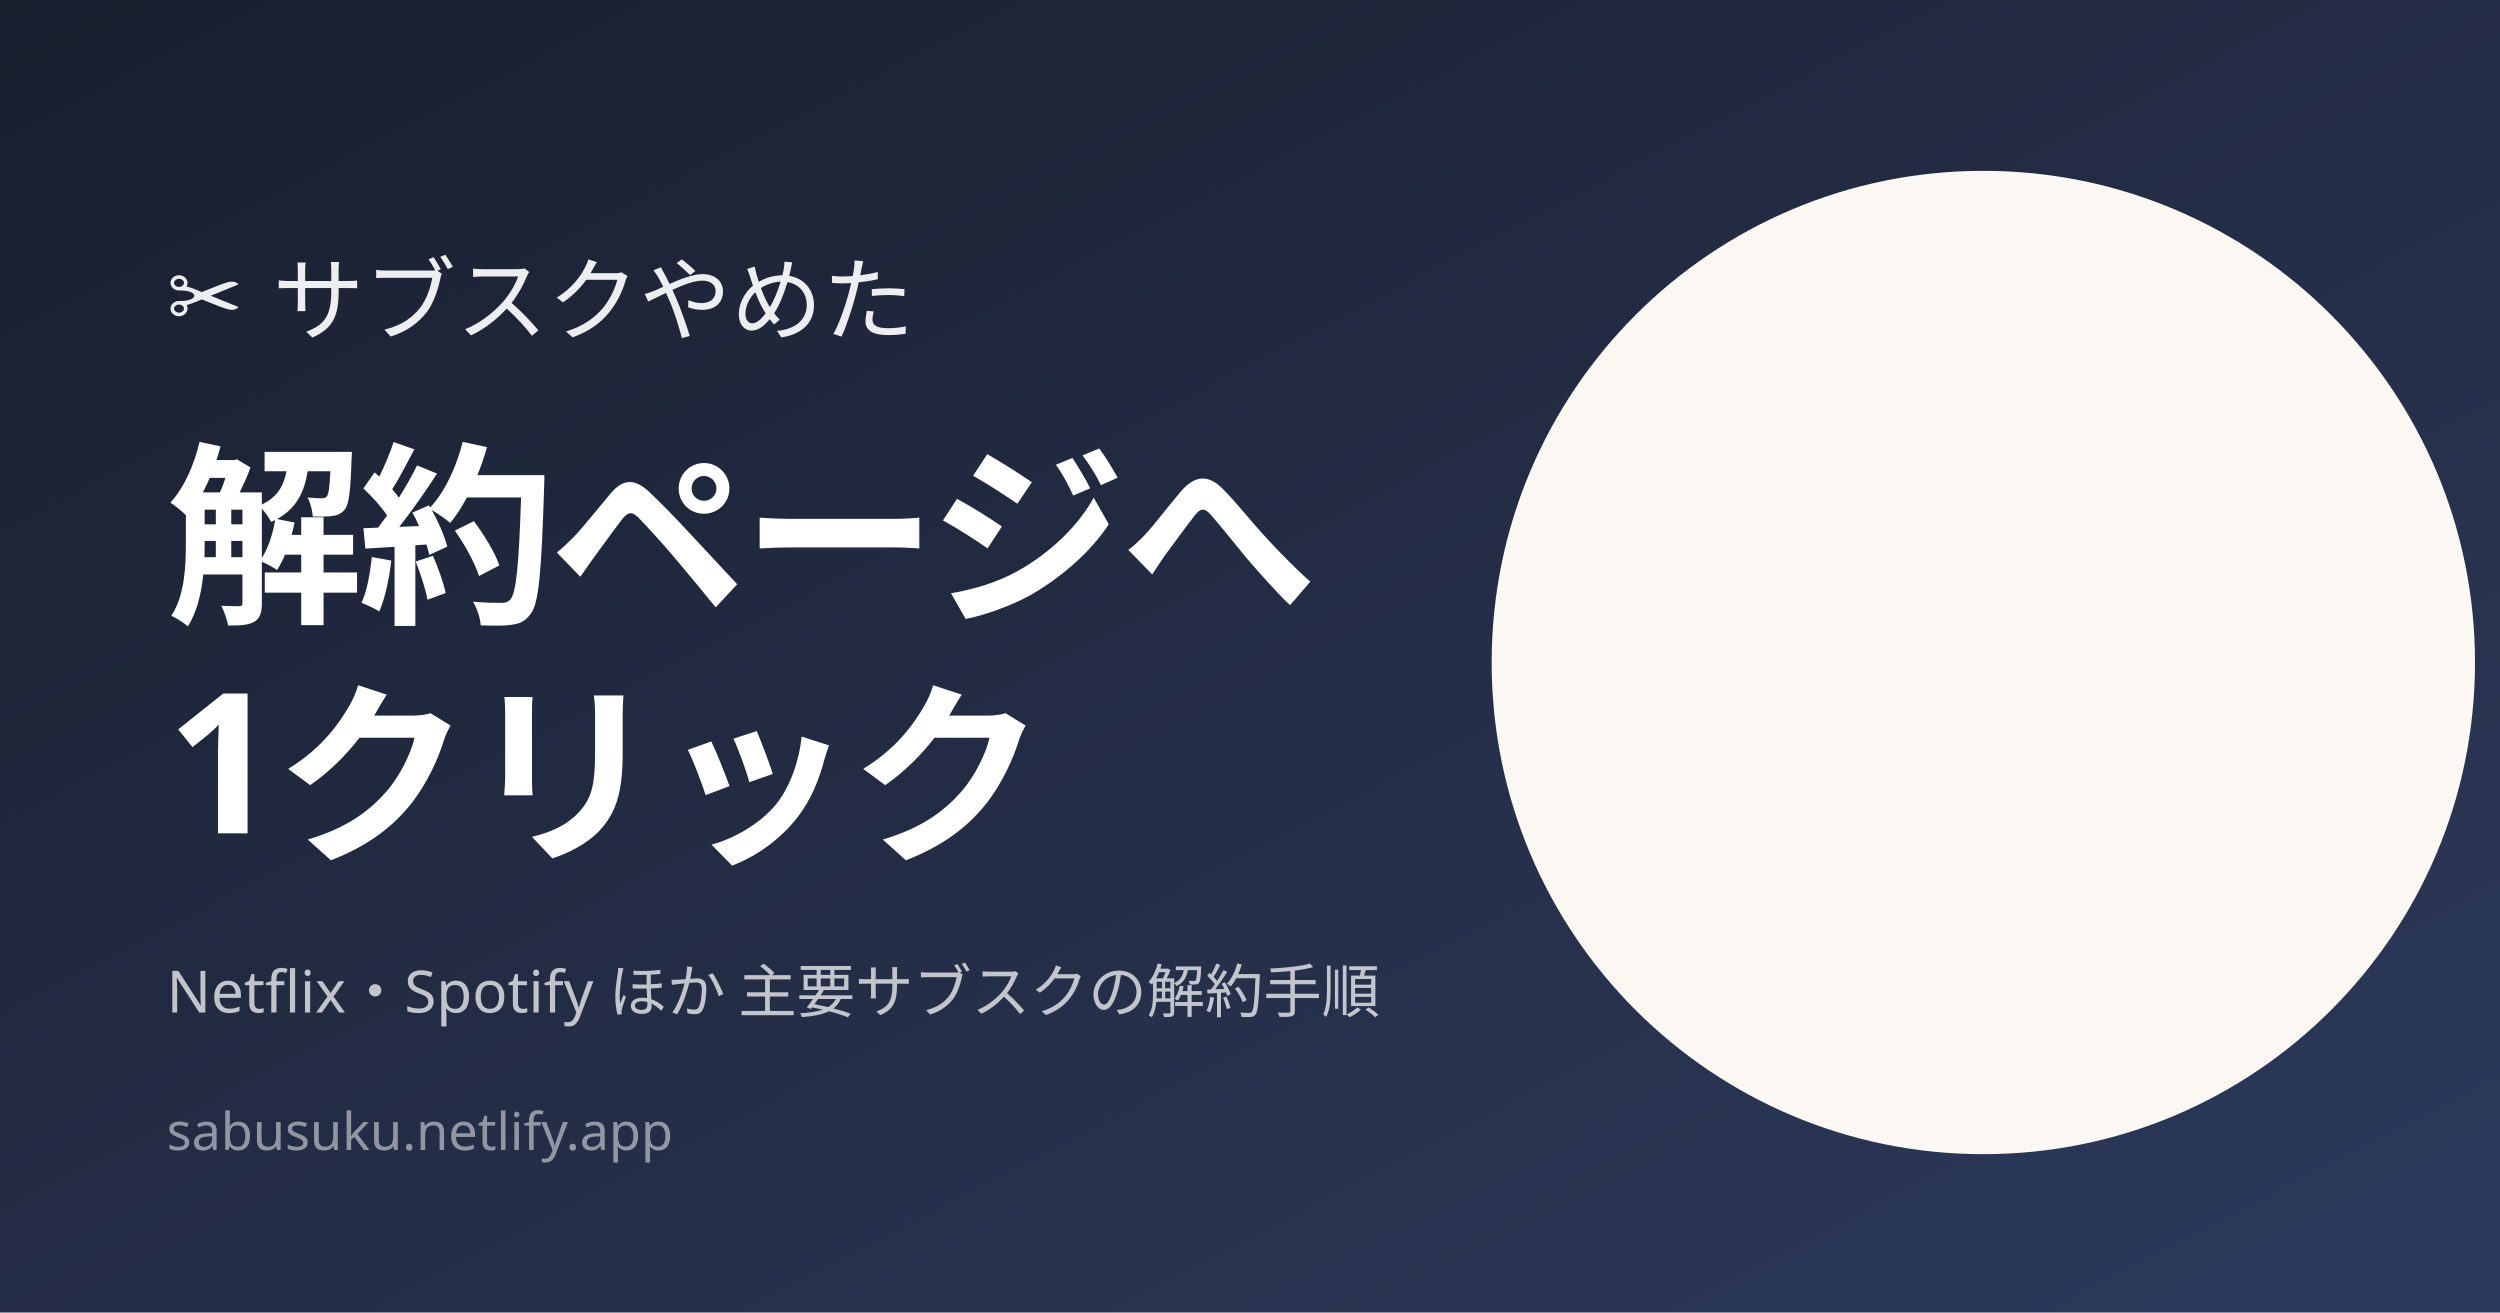
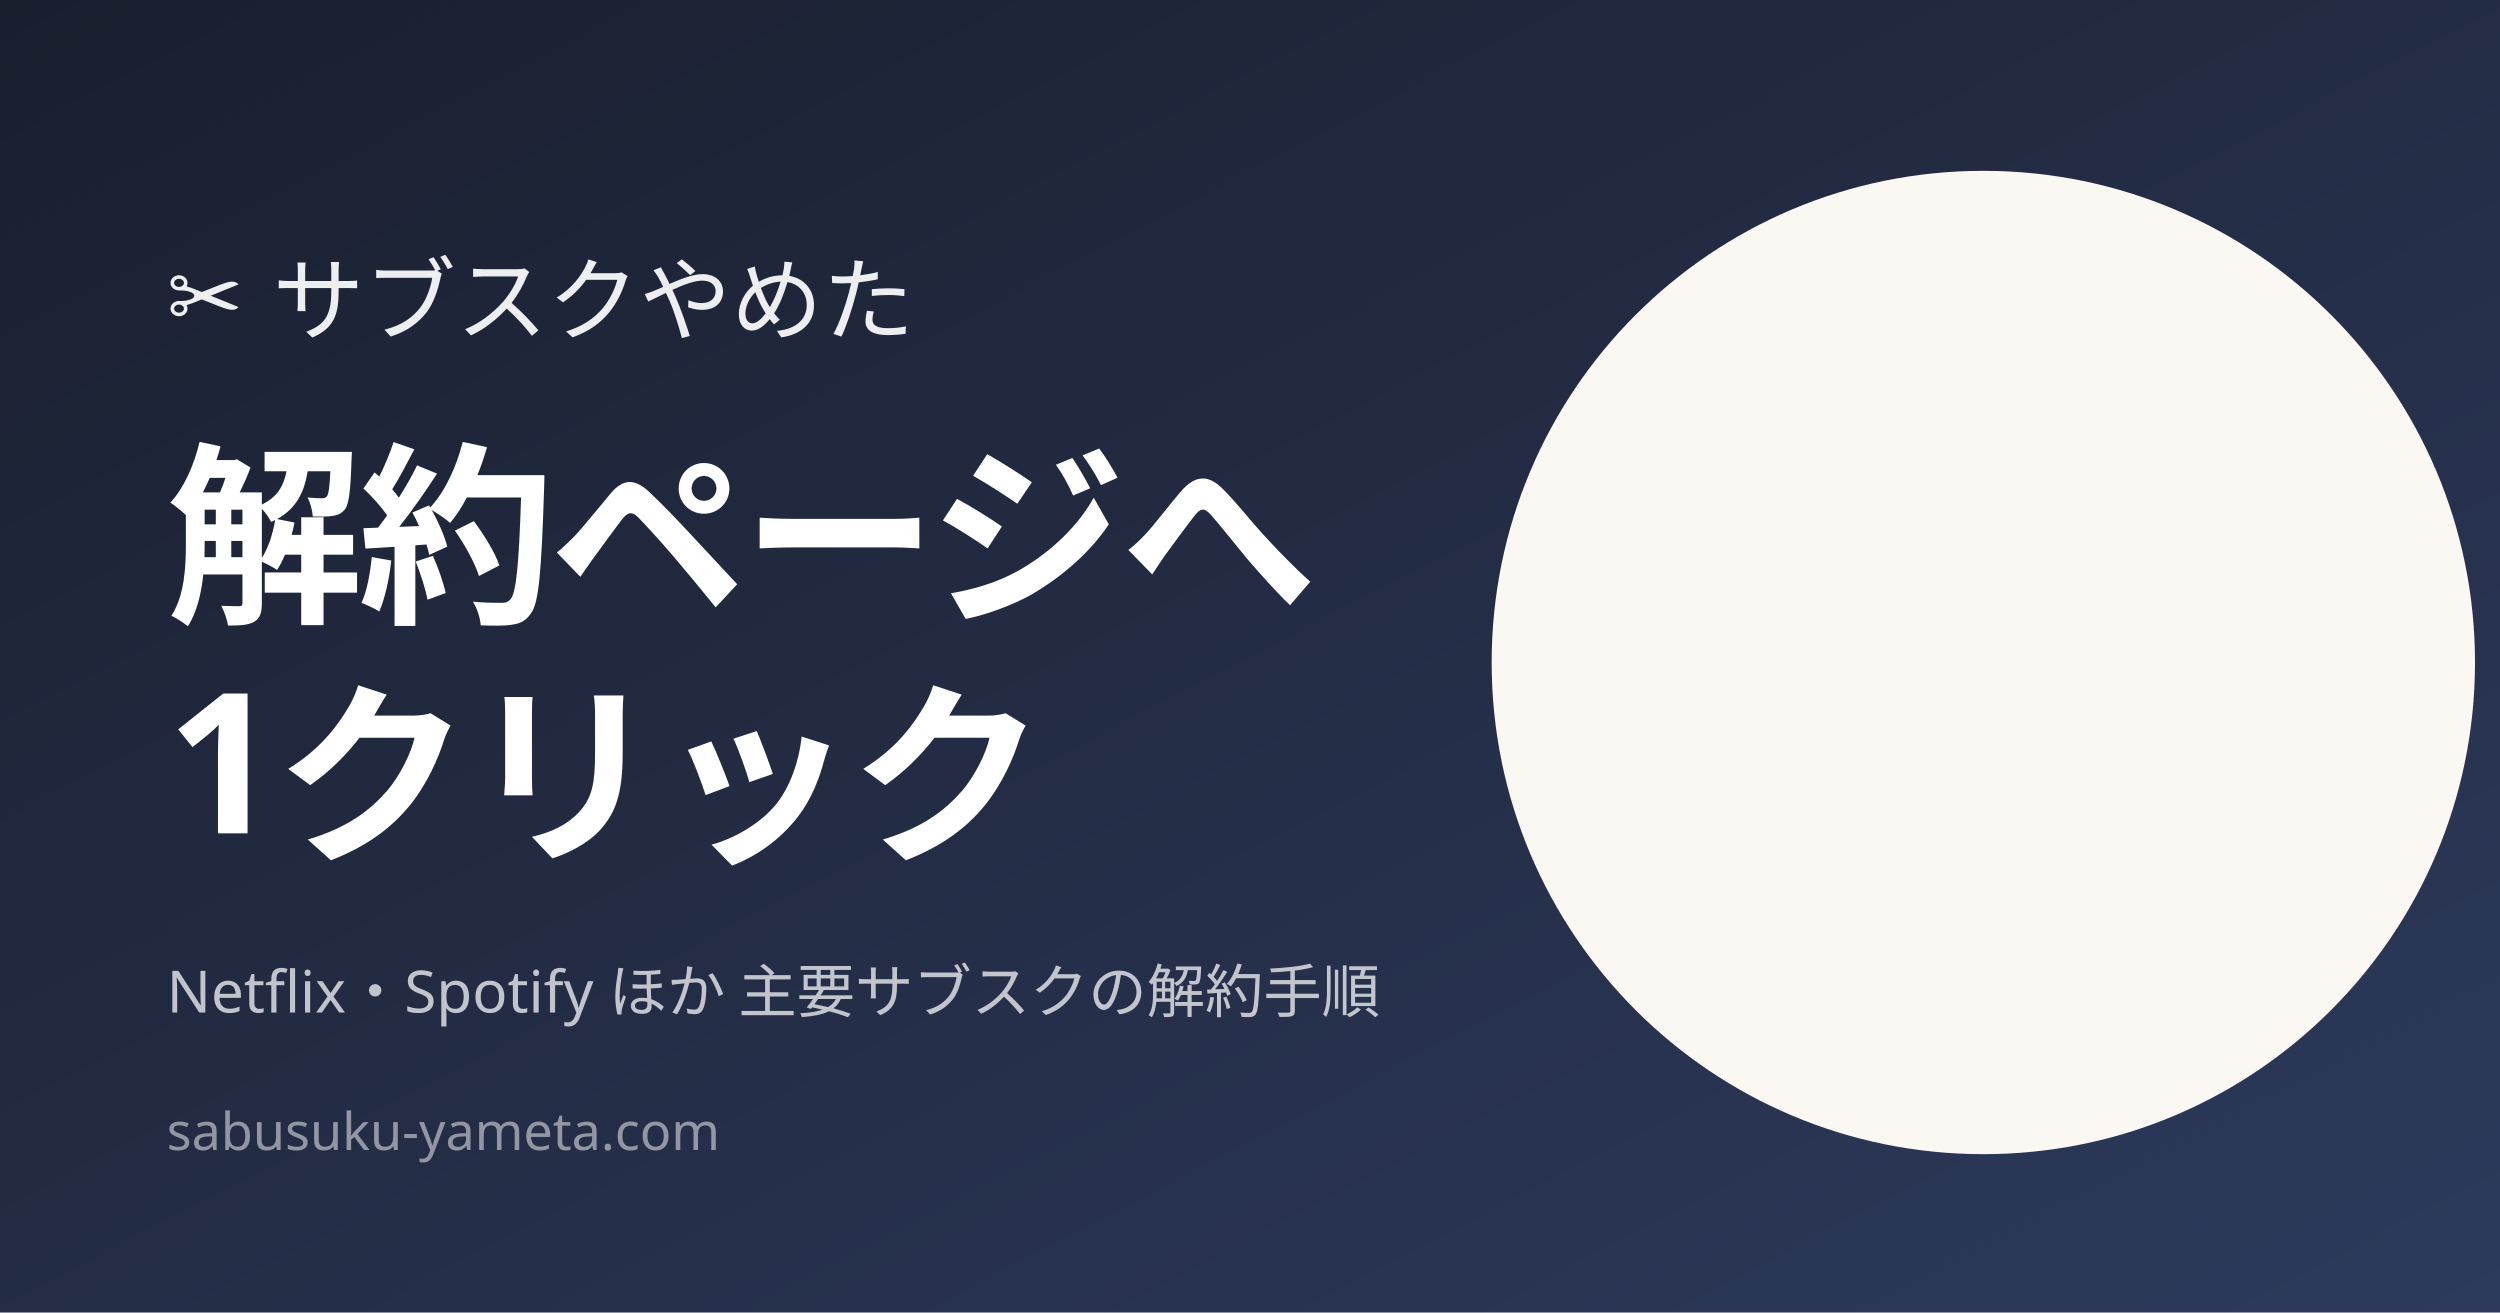
<svg xmlns="http://www.w3.org/2000/svg" viewBox="0 0 1200 630" width="1200" height="630">
  <defs>
    <linearGradient id="bg" x1="0%" y1="0%" x2="100%" y2="100%">
      <stop offset="0%" stop-color="#1a1f2e" />
      <stop offset="100%" stop-color="#2d3a5c" />
    </linearGradient>
  </defs>
  <rect width="1200" height="630" fill="url(#bg)" />
  <circle cx="952" cy="318" r="236" fill="#fbf8f3" />
  <g font-family="'Yu Gothic','Hiragino Sans','Noto Sans JP',sans-serif" fill="#ffffff">
    <text x="80" y="158" font-size="44" opacity="0.92">✂ サブスクやめた</text>
    <text x="80" y="292" font-size="94" font-weight="700" letter-spacing="-2">解約ページへ</text>
    <text x="80" y="400" font-size="94" font-weight="700" letter-spacing="-2">1クリック</text>
    <text x="80" y="486" font-size="28" opacity="0.72">Netflix・Spotify ほか 主要サブスクの解約手順</text>
-     <text x="80" y="552" font-size="25" opacity="0.5">sabusuku.netlify.app</text>
+     <text x="80" y="552" font-size="25" opacity="0.5">sabusuku-yameta.com</text>
  </g>
</svg>
